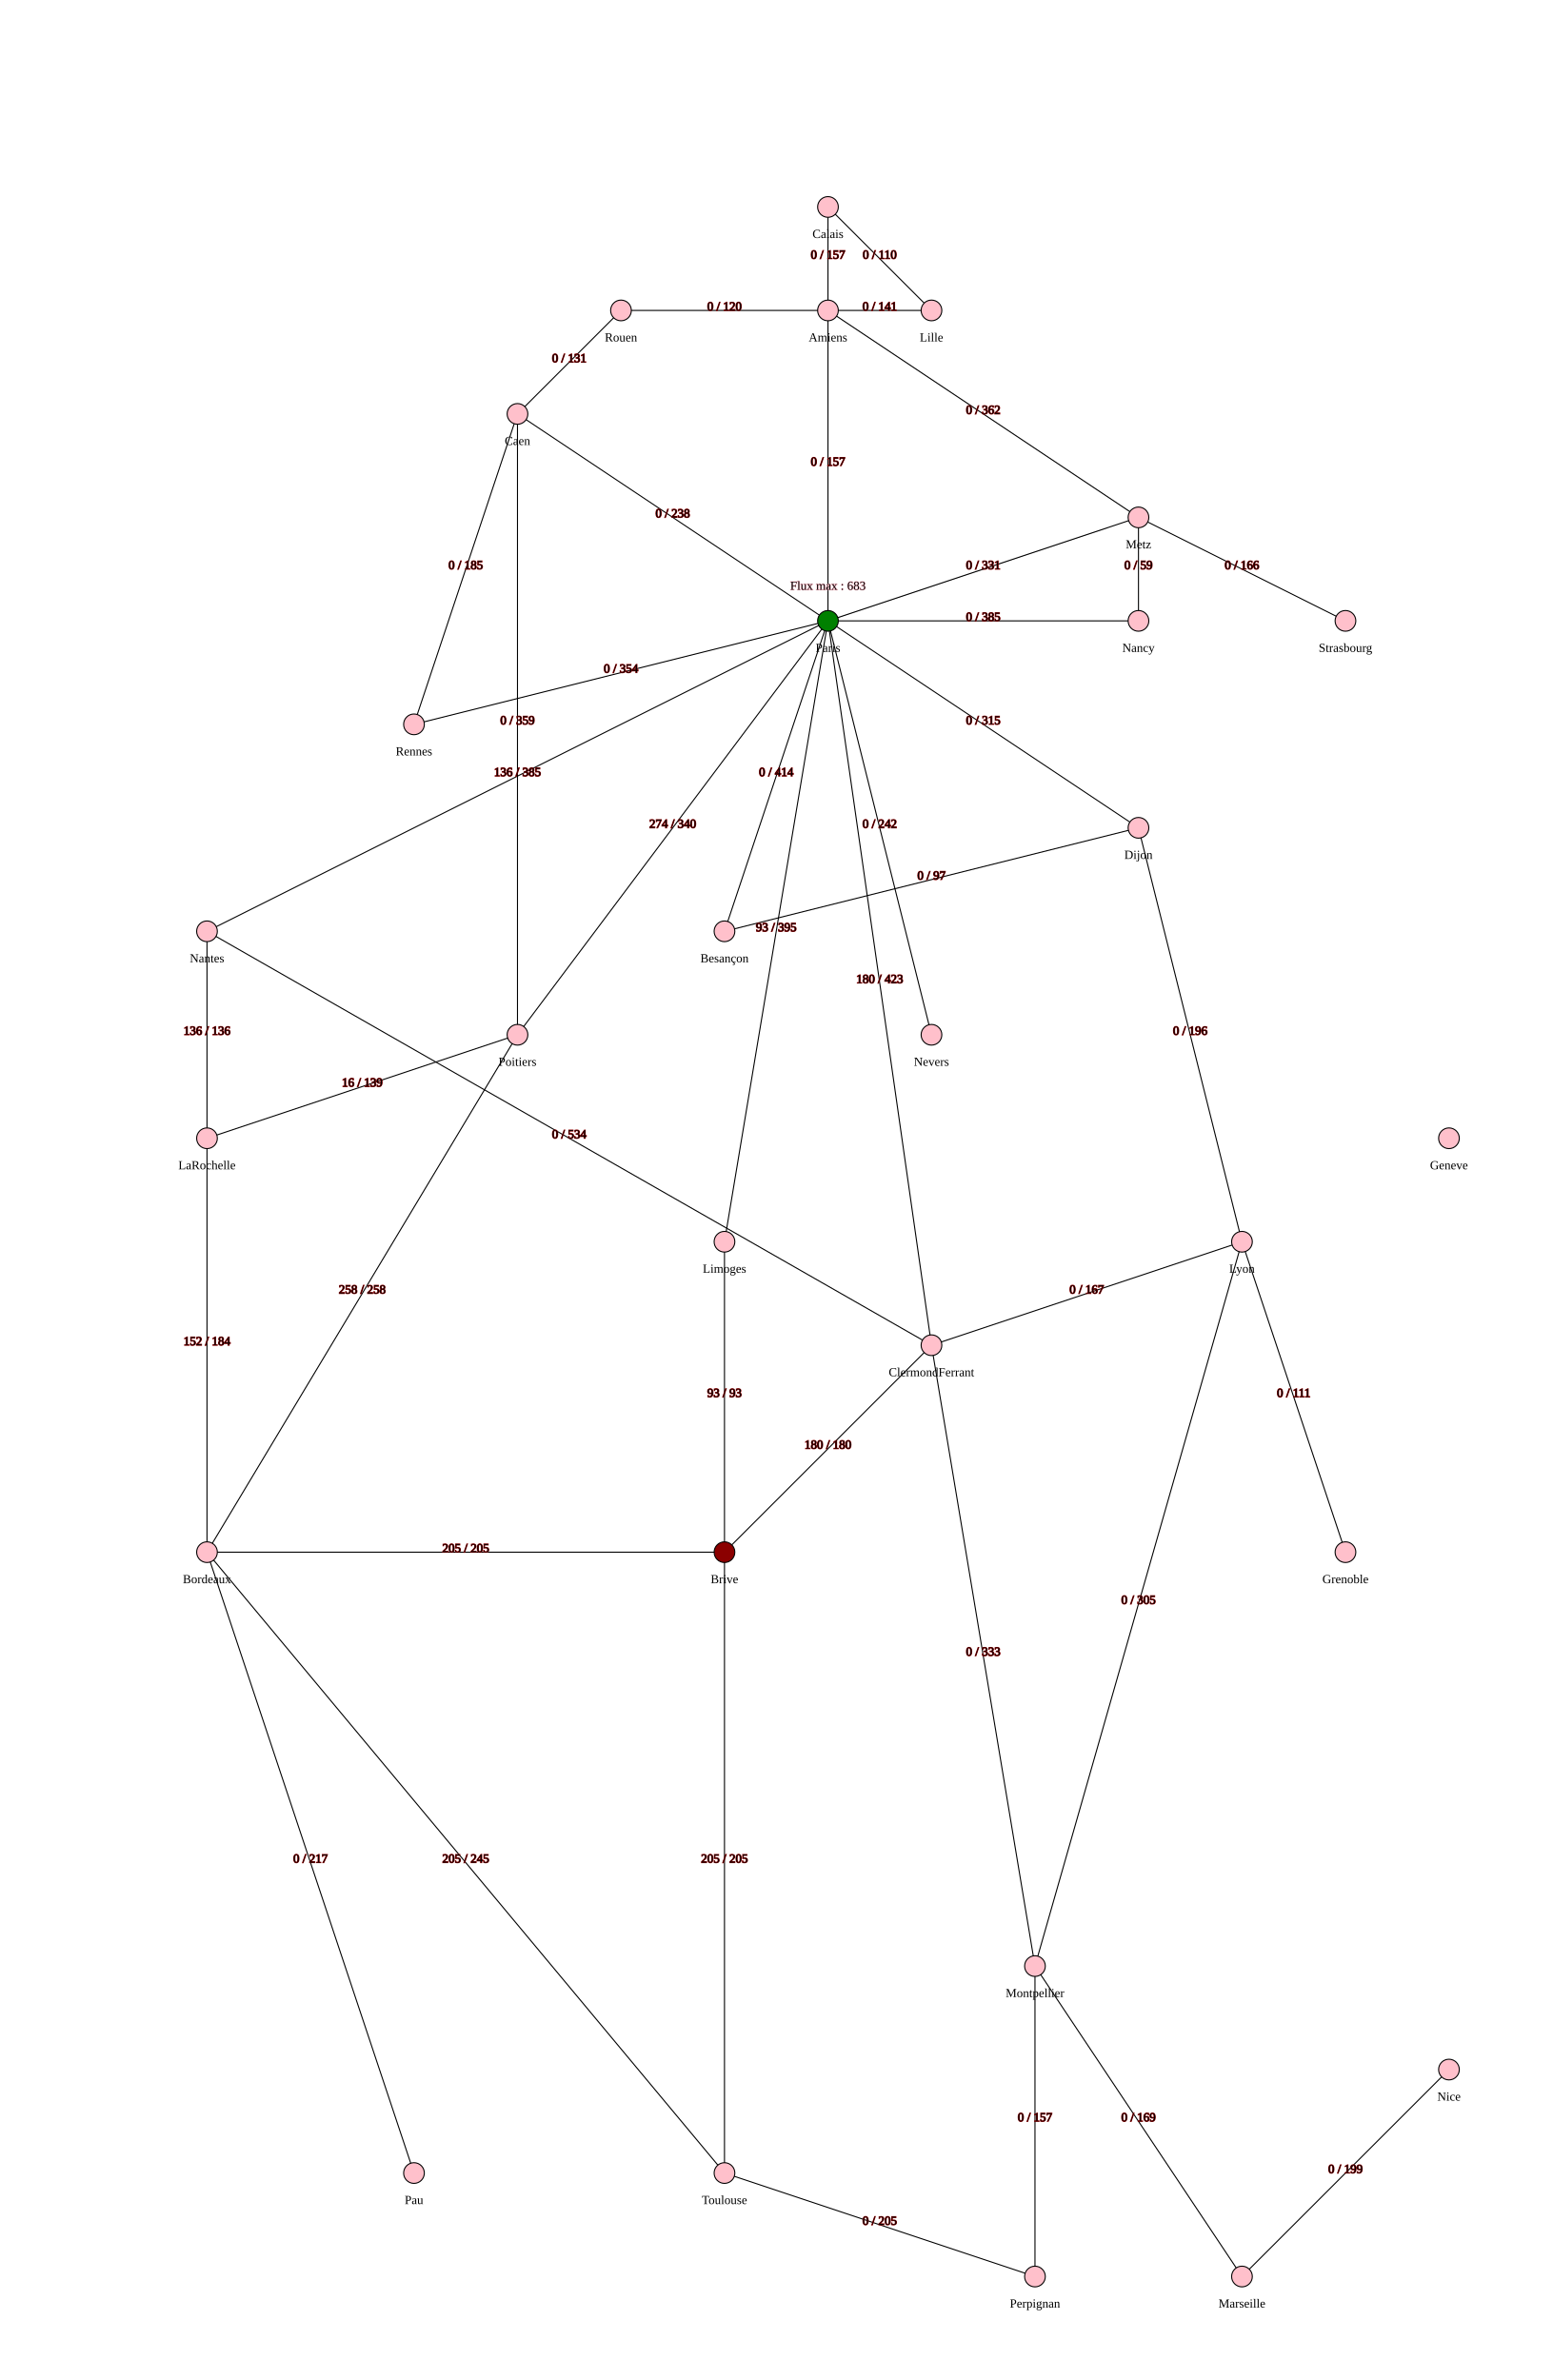
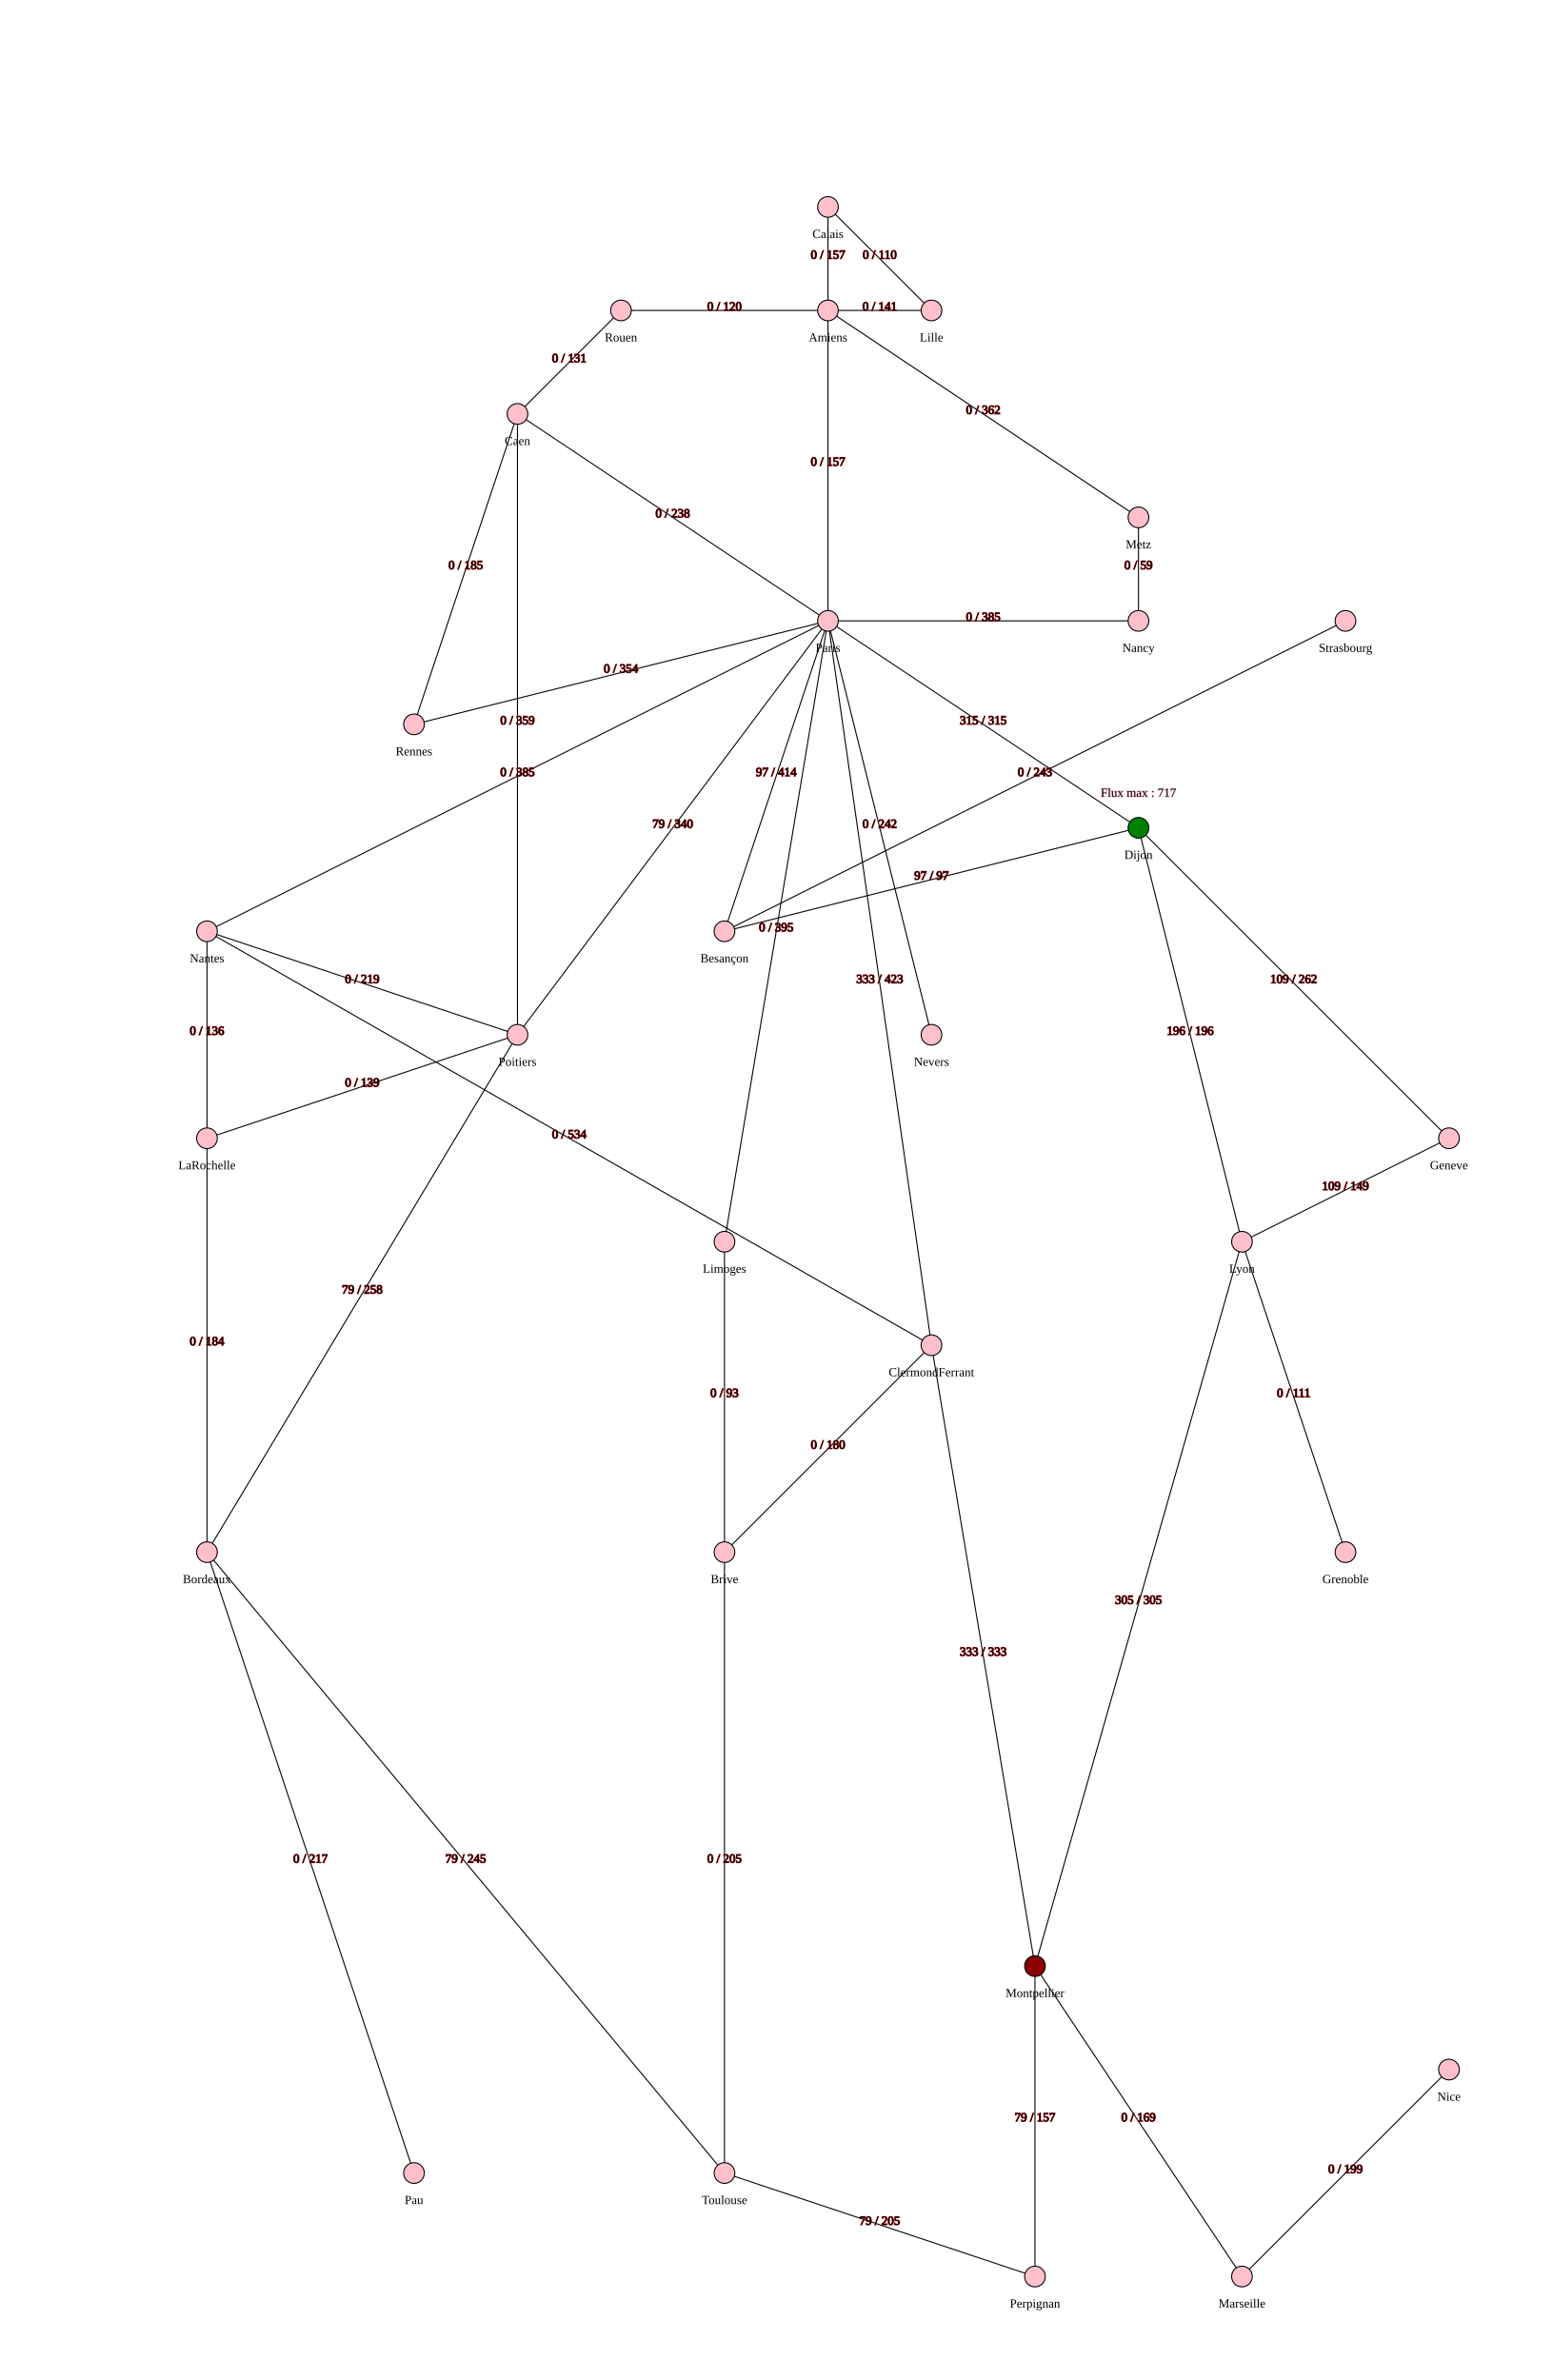
<svg xmlns="http://www.w3.org/2000/svg" version="1.1" width="1500" height="2300">
  <line x1="800" y1="300" x2="900" y2="300" stroke="black" />
  <text x="850" y="300" stroke="DarkRed" stroke-width="1" fill="DarkRed" style="text-anchor: middle">0 / 141</text>
  <text x="850" y="300" stroke="Black" stroke-width="0" fill="Black" style="text-anchor: middle">0 / 141</text>
  <line x1="800" y1="300" x2="800" y2="600" stroke="black" />
  <text x="800" y="450" stroke="DarkRed" stroke-width="1" fill="DarkRed" style="text-anchor: middle">0 / 157</text>
  <text x="800" y="450" stroke="Black" stroke-width="0" fill="Black" style="text-anchor: middle">0 / 157</text>
  <line x1="800" y1="300" x2="600" y2="300" stroke="black" />
  <text x="700" y="300" stroke="DarkRed" stroke-width="1" fill="DarkRed" style="text-anchor: middle">0 / 120</text>
  <text x="700" y="300" stroke="Black" stroke-width="0" fill="Black" style="text-anchor: middle">0 / 120</text>
  <line x1="800" y1="300" x2="1100" y2="500" stroke="black" />
  <text x="950" y="400" stroke="DarkRed" stroke-width="1" fill="DarkRed" style="text-anchor: middle">0 / 362</text>
  <text x="950" y="400" stroke="Black" stroke-width="0" fill="Black" style="text-anchor: middle">0 / 362</text>
  <line x1="800" y1="200" x2="900" y2="300" stroke="black" />
  <text x="850" y="250" stroke="DarkRed" stroke-width="1" fill="DarkRed" style="text-anchor: middle">0 / 110</text>
  <text x="850" y="250" stroke="Black" stroke-width="0" fill="Black" style="text-anchor: middle">0 / 110</text>
  <line x1="800" y1="200" x2="800" y2="300" stroke="black" />
  <text x="800" y="250" stroke="DarkRed" stroke-width="1" fill="DarkRed" style="text-anchor: middle">0 / 157</text>
  <text x="800" y="250" stroke="Black" stroke-width="0" fill="Black" style="text-anchor: middle">0 / 157</text>
  <line x1="500" y1="400" x2="600" y2="300" stroke="black" />
  <text x="550" y="350" stroke="DarkRed" stroke-width="1" fill="DarkRed" style="text-anchor: middle">0 / 131</text>
  <text x="550" y="350" stroke="Black" stroke-width="0" fill="Black" style="text-anchor: middle">0 / 131</text>
  <line x1="500" y1="400" x2="800" y2="600" stroke="black" />
  <text x="650" y="500" stroke="DarkRed" stroke-width="1" fill="DarkRed" style="text-anchor: middle">0 / 238</text>
  <text x="650" y="500" stroke="Black" stroke-width="0" fill="Black" style="text-anchor: middle">0 / 238</text>
  <line x1="500" y1="400" x2="400" y2="700" stroke="black" />
  <text x="450" y="550" stroke="DarkRed" stroke-width="1" fill="DarkRed" style="text-anchor: middle">0 / 185</text>
  <text x="450" y="550" stroke="Black" stroke-width="0" fill="Black" style="text-anchor: middle">0 / 185</text>
  <line x1="500" y1="400" x2="500" y2="1000" stroke="black" />
  <text x="500" y="700" stroke="DarkRed" stroke-width="1" fill="DarkRed" style="text-anchor: middle">0 / 359</text>
  <text x="500" y="700" stroke="Black" stroke-width="0" fill="Black" style="text-anchor: middle">0 / 359</text>
-   <line x1="800" y1="600" x2="1100" y2="500" stroke="black" />
-   <text x="950" y="550" stroke="DarkRed" stroke-width="1" fill="DarkRed" style="text-anchor: middle">0 / 331</text>
-   <text x="950" y="550" stroke="Black" stroke-width="0" fill="Black" style="text-anchor: middle">0 / 331</text>
  <line x1="800" y1="600" x2="1100" y2="600" stroke="black" />
  <text x="950" y="600" stroke="DarkRed" stroke-width="1" fill="DarkRed" style="text-anchor: middle">0 / 385</text>
  <text x="950" y="600" stroke="Black" stroke-width="0" fill="Black" style="text-anchor: middle">0 / 385</text>
  <line x1="800" y1="600" x2="400" y2="700" stroke="black" />
  <text x="600" y="650" stroke="DarkRed" stroke-width="1" fill="DarkRed" style="text-anchor: middle">0 / 354</text>
  <text x="600" y="650" stroke="Black" stroke-width="0" fill="Black" style="text-anchor: middle">0 / 354</text>
  <line x1="800" y1="600" x2="500" y2="1000" stroke="black" />
-   <text x="650" y="800" stroke="DarkRed" stroke-width="1" fill="DarkRed" style="text-anchor: middle">274 / 340</text>
-   <text x="650" y="800" stroke="Black" stroke-width="0" fill="Black" style="text-anchor: middle">274 / 340</text>
+   <text x="650" y="800" stroke="DarkRed" stroke-width="1" fill="DarkRed" style="text-anchor: middle">79 / 340</text>
+   <text x="650" y="800" stroke="Black" stroke-width="0" fill="Black" style="text-anchor: middle">79 / 340</text>
  <line x1="800" y1="600" x2="200" y2="900" stroke="black" />
-   <text x="500" y="750" stroke="DarkRed" stroke-width="1" fill="DarkRed" style="text-anchor: middle">136 / 385</text>
-   <text x="500" y="750" stroke="Black" stroke-width="0" fill="Black" style="text-anchor: middle">136 / 385</text>
+   <text x="500" y="750" stroke="DarkRed" stroke-width="1" fill="DarkRed" style="text-anchor: middle">0 / 385</text>
+   <text x="500" y="750" stroke="Black" stroke-width="0" fill="Black" style="text-anchor: middle">0 / 385</text>
  <line x1="800" y1="600" x2="900" y2="1300" stroke="black" />
-   <text x="850" y="950" stroke="DarkRed" stroke-width="1" fill="DarkRed" style="text-anchor: middle">180 / 423</text>
-   <text x="850" y="950" stroke="Black" stroke-width="0" fill="Black" style="text-anchor: middle">180 / 423</text>
+   <text x="850" y="950" stroke="DarkRed" stroke-width="1" fill="DarkRed" style="text-anchor: middle">333 / 423</text>
+   <text x="850" y="950" stroke="Black" stroke-width="0" fill="Black" style="text-anchor: middle">333 / 423</text>
  <line x1="800" y1="600" x2="700" y2="900" stroke="black" />
-   <text x="750" y="750" stroke="DarkRed" stroke-width="1" fill="DarkRed" style="text-anchor: middle">0 / 414</text>
-   <text x="750" y="750" stroke="Black" stroke-width="0" fill="Black" style="text-anchor: middle">0 / 414</text>
+   <text x="750" y="750" stroke="DarkRed" stroke-width="1" fill="DarkRed" style="text-anchor: middle">97 / 414</text>
+   <text x="750" y="750" stroke="Black" stroke-width="0" fill="Black" style="text-anchor: middle">97 / 414</text>
  <line x1="800" y1="600" x2="900" y2="1000" stroke="black" />
  <text x="850" y="800" stroke="DarkRed" stroke-width="1" fill="DarkRed" style="text-anchor: middle">0 / 242</text>
  <text x="850" y="800" stroke="Black" stroke-width="0" fill="Black" style="text-anchor: middle">0 / 242</text>
  <line x1="800" y1="600" x2="1100" y2="800" stroke="black" />
-   <text x="950" y="700" stroke="DarkRed" stroke-width="1" fill="DarkRed" style="text-anchor: middle">0 / 315</text>
-   <text x="950" y="700" stroke="Black" stroke-width="0" fill="Black" style="text-anchor: middle">0 / 315</text>
+   <text x="950" y="700" stroke="DarkRed" stroke-width="1" fill="DarkRed" style="text-anchor: middle">315 / 315</text>
+   <text x="950" y="700" stroke="Black" stroke-width="0" fill="Black" style="text-anchor: middle">315 / 315</text>
  <line x1="1100" y1="500" x2="1100" y2="600" stroke="black" />
  <text x="1100" y="550" stroke="DarkRed" stroke-width="1" fill="DarkRed" style="text-anchor: middle">0 / 59</text>
  <text x="1100" y="550" stroke="Black" stroke-width="0" fill="Black" style="text-anchor: middle">0 / 59</text>
-   <line x1="1100" y1="500" x2="1300" y2="600" stroke="black" />
-   <text x="1200" y="550" stroke="DarkRed" stroke-width="1" fill="DarkRed" style="text-anchor: middle">0 / 166</text>
-   <text x="1200" y="550" stroke="Black" stroke-width="0" fill="Black" style="text-anchor: middle">0 / 166</text>
+   <line x1="1300" y1="600" x2="700" y2="900" stroke="black" />
+   <text x="1000" y="750" stroke="DarkRed" stroke-width="1" fill="DarkRed" style="text-anchor: middle">0 / 243</text>
+   <text x="1000" y="750" stroke="Black" stroke-width="0" fill="Black" style="text-anchor: middle">0 / 243</text>
  <line x1="1100" y1="800" x2="700" y2="900" stroke="black" />
-   <text x="900" y="850" stroke="DarkRed" stroke-width="1" fill="DarkRed" style="text-anchor: middle">0 / 97</text>
-   <text x="900" y="850" stroke="Black" stroke-width="0" fill="Black" style="text-anchor: middle">0 / 97</text>
+   <text x="900" y="850" stroke="DarkRed" stroke-width="1" fill="DarkRed" style="text-anchor: middle">97 / 97</text>
+   <text x="900" y="850" stroke="Black" stroke-width="0" fill="Black" style="text-anchor: middle">97 / 97</text>
+   <line x1="1100" y1="800" x2="1400" y2="1100" stroke="black" />
+   <text x="1250" y="950" stroke="DarkRed" stroke-width="1" fill="DarkRed" style="text-anchor: middle">109 / 262</text>
+   <text x="1250" y="950" stroke="Black" stroke-width="0" fill="Black" style="text-anchor: middle">109 / 262</text>
  <line x1="1100" y1="800" x2="1200" y2="1200" stroke="black" />
-   <text x="1150" y="1000" stroke="DarkRed" stroke-width="1" fill="DarkRed" style="text-anchor: middle">0 / 196</text>
-   <text x="1150" y="1000" stroke="Black" stroke-width="0" fill="Black" style="text-anchor: middle">0 / 196</text>
+   <text x="1150" y="1000" stroke="DarkRed" stroke-width="1" fill="DarkRed" style="text-anchor: middle">196 / 196</text>
+   <text x="1150" y="1000" stroke="Black" stroke-width="0" fill="Black" style="text-anchor: middle">196 / 196</text>
+   <line x1="200" y1="900" x2="500" y2="1000" stroke="black" />
+   <text x="350" y="950" stroke="DarkRed" stroke-width="1" fill="DarkRed" style="text-anchor: middle">0 / 219</text>
+   <text x="350" y="950" stroke="Black" stroke-width="0" fill="Black" style="text-anchor: middle">0 / 219</text>
  <line x1="200" y1="900" x2="200" y2="1100" stroke="black" />
-   <text x="200" y="1000" stroke="DarkRed" stroke-width="1" fill="DarkRed" style="text-anchor: middle">136 / 136</text>
-   <text x="200" y="1000" stroke="Black" stroke-width="0" fill="Black" style="text-anchor: middle">136 / 136</text>
+   <text x="200" y="1000" stroke="DarkRed" stroke-width="1" fill="DarkRed" style="text-anchor: middle">0 / 136</text>
+   <text x="200" y="1000" stroke="Black" stroke-width="0" fill="Black" style="text-anchor: middle">0 / 136</text>
  <line x1="200" y1="900" x2="900" y2="1300" stroke="black" />
  <text x="550" y="1100" stroke="DarkRed" stroke-width="1" fill="DarkRed" style="text-anchor: middle">0 / 534</text>
  <text x="550" y="1100" stroke="Black" stroke-width="0" fill="Black" style="text-anchor: middle">0 / 534</text>
  <line x1="200" y1="1100" x2="500" y2="1000" stroke="black" />
-   <text x="350" y="1050" stroke="DarkRed" stroke-width="1" fill="DarkRed" style="text-anchor: middle">16 / 139</text>
-   <text x="350" y="1050" stroke="Black" stroke-width="0" fill="Black" style="text-anchor: middle">16 / 139</text>
+   <text x="350" y="1050" stroke="DarkRed" stroke-width="1" fill="DarkRed" style="text-anchor: middle">0 / 139</text>
+   <text x="350" y="1050" stroke="Black" stroke-width="0" fill="Black" style="text-anchor: middle">0 / 139</text>
  <line x1="200" y1="1100" x2="200" y2="1500" stroke="black" />
-   <text x="200" y="1300" stroke="DarkRed" stroke-width="1" fill="DarkRed" style="text-anchor: middle">152 / 184</text>
-   <text x="200" y="1300" stroke="Black" stroke-width="0" fill="Black" style="text-anchor: middle">152 / 184</text>
+   <text x="200" y="1300" stroke="DarkRed" stroke-width="1" fill="DarkRed" style="text-anchor: middle">0 / 184</text>
+   <text x="200" y="1300" stroke="Black" stroke-width="0" fill="Black" style="text-anchor: middle">0 / 184</text>
+   <line x1="1400" y1="1100" x2="1200" y2="1200" stroke="black" />
+   <text x="1300" y="1150" stroke="DarkRed" stroke-width="1" fill="DarkRed" style="text-anchor: middle">109 / 149</text>
+   <text x="1300" y="1150" stroke="Black" stroke-width="0" fill="Black" style="text-anchor: middle">109 / 149</text>
  <line x1="700" y1="1200" x2="800" y2="600" stroke="black" />
-   <text x="750" y="900" stroke="DarkRed" stroke-width="1" fill="DarkRed" style="text-anchor: middle">93 / 395</text>
-   <text x="750" y="900" stroke="Black" stroke-width="0" fill="Black" style="text-anchor: middle">93 / 395</text>
+   <text x="750" y="900" stroke="DarkRed" stroke-width="1" fill="DarkRed" style="text-anchor: middle">0 / 395</text>
+   <text x="750" y="900" stroke="Black" stroke-width="0" fill="Black" style="text-anchor: middle">0 / 395</text>
  <line x1="700" y1="1200" x2="700" y2="1500" stroke="black" />
-   <text x="700" y="1350" stroke="DarkRed" stroke-width="1" fill="DarkRed" style="text-anchor: middle">93 / 93</text>
-   <text x="700" y="1350" stroke="Black" stroke-width="0" fill="Black" style="text-anchor: middle">93 / 93</text>
+   <text x="700" y="1350" stroke="DarkRed" stroke-width="1" fill="DarkRed" style="text-anchor: middle">0 / 93</text>
+   <text x="700" y="1350" stroke="Black" stroke-width="0" fill="Black" style="text-anchor: middle">0 / 93</text>
  <line x1="900" y1="1300" x2="700" y2="1500" stroke="black" />
-   <text x="800" y="1400" stroke="DarkRed" stroke-width="1" fill="DarkRed" style="text-anchor: middle">180 / 180</text>
-   <text x="800" y="1400" stroke="Black" stroke-width="0" fill="Black" style="text-anchor: middle">180 / 180</text>
+   <text x="800" y="1400" stroke="DarkRed" stroke-width="1" fill="DarkRed" style="text-anchor: middle">0 / 180</text>
+   <text x="800" y="1400" stroke="Black" stroke-width="0" fill="Black" style="text-anchor: middle">0 / 180</text>
  <line x1="1200" y1="1200" x2="1300" y2="1500" stroke="black" />
  <text x="1250" y="1350" stroke="DarkRed" stroke-width="1" fill="DarkRed" style="text-anchor: middle">0 / 111</text>
  <text x="1250" y="1350" stroke="Black" stroke-width="0" fill="Black" style="text-anchor: middle">0 / 111</text>
  <line x1="200" y1="1500" x2="500" y2="1000" stroke="black" />
-   <text x="350" y="1250" stroke="DarkRed" stroke-width="1" fill="DarkRed" style="text-anchor: middle">258 / 258</text>
-   <text x="350" y="1250" stroke="Black" stroke-width="0" fill="Black" style="text-anchor: middle">258 / 258</text>
-   <line x1="200" y1="1500" x2="700" y2="1500" stroke="black" />
-   <text x="450" y="1500" stroke="DarkRed" stroke-width="1" fill="DarkRed" style="text-anchor: middle">205 / 205</text>
-   <text x="450" y="1500" stroke="Black" stroke-width="0" fill="Black" style="text-anchor: middle">205 / 205</text>
+   <text x="350" y="1250" stroke="DarkRed" stroke-width="1" fill="DarkRed" style="text-anchor: middle">79 / 258</text>
+   <text x="350" y="1250" stroke="Black" stroke-width="0" fill="Black" style="text-anchor: middle">79 / 258</text>
  <line x1="200" y1="1500" x2="400" y2="2100" stroke="black" />
  <text x="300" y="1800" stroke="DarkRed" stroke-width="1" fill="DarkRed" style="text-anchor: middle">0 / 217</text>
  <text x="300" y="1800" stroke="Black" stroke-width="0" fill="Black" style="text-anchor: middle">0 / 217</text>
  <line x1="200" y1="1500" x2="700" y2="2100" stroke="black" />
-   <text x="450" y="1800" stroke="DarkRed" stroke-width="1" fill="DarkRed" style="text-anchor: middle">205 / 245</text>
-   <text x="450" y="1800" stroke="Black" stroke-width="0" fill="Black" style="text-anchor: middle">205 / 245</text>
+   <text x="450" y="1800" stroke="DarkRed" stroke-width="1" fill="DarkRed" style="text-anchor: middle">79 / 245</text>
+   <text x="450" y="1800" stroke="Black" stroke-width="0" fill="Black" style="text-anchor: middle">79 / 245</text>
  <line x1="700" y1="1500" x2="700" y2="2100" stroke="black" />
-   <text x="700" y="1800" stroke="DarkRed" stroke-width="1" fill="DarkRed" style="text-anchor: middle">205 / 205</text>
-   <text x="700" y="1800" stroke="Black" stroke-width="0" fill="Black" style="text-anchor: middle">205 / 205</text>
+   <text x="700" y="1800" stroke="DarkRed" stroke-width="1" fill="DarkRed" style="text-anchor: middle">0 / 205</text>
+   <text x="700" y="1800" stroke="Black" stroke-width="0" fill="Black" style="text-anchor: middle">0 / 205</text>
  <line x1="700" y1="2100" x2="1000" y2="2200" stroke="black" />
-   <text x="850" y="2150" stroke="DarkRed" stroke-width="1" fill="DarkRed" style="text-anchor: middle">0 / 205</text>
-   <text x="850" y="2150" stroke="Black" stroke-width="0" fill="Black" style="text-anchor: middle">0 / 205</text>
+   <text x="850" y="2150" stroke="DarkRed" stroke-width="1" fill="DarkRed" style="text-anchor: middle">79 / 205</text>
+   <text x="850" y="2150" stroke="Black" stroke-width="0" fill="Black" style="text-anchor: middle">79 / 205</text>
  <line x1="1000" y1="1900" x2="1000" y2="2200" stroke="black" />
-   <text x="1000" y="2050" stroke="DarkRed" stroke-width="1" fill="DarkRed" style="text-anchor: middle">0 / 157</text>
-   <text x="1000" y="2050" stroke="Black" stroke-width="0" fill="Black" style="text-anchor: middle">0 / 157</text>
+   <text x="1000" y="2050" stroke="DarkRed" stroke-width="1" fill="DarkRed" style="text-anchor: middle">79 / 157</text>
+   <text x="1000" y="2050" stroke="Black" stroke-width="0" fill="Black" style="text-anchor: middle">79 / 157</text>
  <line x1="1000" y1="1900" x2="1200" y2="2200" stroke="black" />
  <text x="1100" y="2050" stroke="DarkRed" stroke-width="1" fill="DarkRed" style="text-anchor: middle">0 / 169</text>
  <text x="1100" y="2050" stroke="Black" stroke-width="0" fill="Black" style="text-anchor: middle">0 / 169</text>
  <line x1="1200" y1="2200" x2="1400" y2="2000" stroke="black" />
  <text x="1300" y="2100" stroke="DarkRed" stroke-width="1" fill="DarkRed" style="text-anchor: middle">0 / 199</text>
  <text x="1300" y="2100" stroke="Black" stroke-width="0" fill="Black" style="text-anchor: middle">0 / 199</text>
-   <line x1="900" y1="1300" x2="1200" y2="1200" stroke="black" />
-   <text x="1050" y="1250" stroke="DarkRed" stroke-width="1" fill="DarkRed" style="text-anchor: middle">0 / 167</text>
-   <text x="1050" y="1250" stroke="Black" stroke-width="0" fill="Black" style="text-anchor: middle">0 / 167</text>
  <line x1="1200" y1="1200" x2="1000" y2="1900" stroke="black" />
-   <text x="1100" y="1550" stroke="DarkRed" stroke-width="1" fill="DarkRed" style="text-anchor: middle">0 / 305</text>
-   <text x="1100" y="1550" stroke="Black" stroke-width="0" fill="Black" style="text-anchor: middle">0 / 305</text>
+   <text x="1100" y="1550" stroke="DarkRed" stroke-width="1" fill="DarkRed" style="text-anchor: middle">305 / 305</text>
+   <text x="1100" y="1550" stroke="Black" stroke-width="0" fill="Black" style="text-anchor: middle">305 / 305</text>
  <line x1="1000" y1="1900" x2="900" y2="1300" stroke="black" />
-   <text x="950" y="1600" stroke="DarkRed" stroke-width="1" fill="DarkRed" style="text-anchor: middle">0 / 333</text>
-   <text x="950" y="1600" stroke="Black" stroke-width="0" fill="Black" style="text-anchor: middle">0 / 333</text>
+   <text x="950" y="1600" stroke="DarkRed" stroke-width="1" fill="DarkRed" style="text-anchor: middle">333 / 333</text>
+   <text x="950" y="1600" stroke="Black" stroke-width="0" fill="Black" style="text-anchor: middle">333 / 333</text>
  <circle cx="800" cy="300" r="10" fill="pink" />
  <circle cx="800" cy="300" r="10" fill="none" stroke="Black" stroke-width="1" />
  <text x="800" y="330" stroke="Black" stroke-width="0" fill="Black" style="text-anchor: middle">Amiens</text>
  <circle cx="800" cy="200" r="10" fill="pink" />
  <circle cx="800" cy="200" r="10" fill="none" stroke="Black" stroke-width="1" />
  <text x="800" y="230" stroke="Black" stroke-width="0" fill="Black" style="text-anchor: middle">Calais</text>
  <circle cx="900" cy="300" r="10" fill="pink" />
  <circle cx="900" cy="300" r="10" fill="none" stroke="Black" stroke-width="1" />
  <text x="900" y="330" stroke="Black" stroke-width="0" fill="Black" style="text-anchor: middle">Lille</text>
  <circle cx="500" cy="400" r="10" fill="pink" />
  <circle cx="500" cy="400" r="10" fill="none" stroke="Black" stroke-width="1" />
  <text x="500" y="430" stroke="Black" stroke-width="0" fill="Black" style="text-anchor: middle">Caen</text>
  <circle cx="600" cy="300" r="10" fill="pink" />
  <circle cx="600" cy="300" r="10" fill="none" stroke="Black" stroke-width="1" />
  <text x="600" y="330" stroke="Black" stroke-width="0" fill="Black" style="text-anchor: middle">Rouen</text>
-   <text x="800" y="570" stroke="Pink" stroke-width="1" fill="Pink" style="text-anchor: middle">Flux max : 683</text>
-   <text x="800" y="570" stroke="Black" stroke-width="0" fill="Black" style="text-anchor: middle">Flux max : 683</text>
-   <circle cx="800" cy="600" r="10" fill="Green" />
+   <circle cx="800" cy="600" r="10" fill="pink" />
  <circle cx="800" cy="600" r="10" fill="none" stroke="Black" stroke-width="1" />
  <text x="800" y="630" stroke="Black" stroke-width="0" fill="Black" style="text-anchor: middle">Paris</text>
  <circle cx="1100" cy="500" r="10" fill="pink" />
  <circle cx="1100" cy="500" r="10" fill="none" stroke="Black" stroke-width="1" />
  <text x="1100" y="530" stroke="Black" stroke-width="0" fill="Black" style="text-anchor: middle">Metz</text>
  <circle cx="1100" cy="600" r="10" fill="pink" />
  <circle cx="1100" cy="600" r="10" fill="none" stroke="Black" stroke-width="1" />
  <text x="1100" y="630" stroke="Black" stroke-width="0" fill="Black" style="text-anchor: middle">Nancy</text>
  <circle cx="1300" cy="600" r="10" fill="pink" />
  <circle cx="1300" cy="600" r="10" fill="none" stroke="Black" stroke-width="1" />
  <text x="1300" y="630" stroke="Black" stroke-width="0" fill="Black" style="text-anchor: middle">Strasbourg</text>
  <circle cx="400" cy="700" r="10" fill="pink" />
  <circle cx="400" cy="700" r="10" fill="none" stroke="Black" stroke-width="1" />
  <text x="400" y="730" stroke="Black" stroke-width="0" fill="Black" style="text-anchor: middle">Rennes</text>
-   <circle cx="1100" cy="800" r="10" fill="pink" />
+   <text x="1100" y="770" stroke="Pink" stroke-width="1" fill="Pink" style="text-anchor: middle">Flux max : 717</text>
+   <text x="1100" y="770" stroke="Black" stroke-width="0" fill="Black" style="text-anchor: middle">Flux max : 717</text>
+   <circle cx="1100" cy="800" r="10" fill="Green" />
  <circle cx="1100" cy="800" r="10" fill="none" stroke="Black" stroke-width="1" />
  <text x="1100" y="830" stroke="Black" stroke-width="0" fill="Black" style="text-anchor: middle">Dijon</text>
  <circle cx="200" cy="900" r="10" fill="pink" />
  <circle cx="200" cy="900" r="10" fill="none" stroke="Black" stroke-width="1" />
  <text x="200" y="930" stroke="Black" stroke-width="0" fill="Black" style="text-anchor: middle">Nantes</text>
  <circle cx="700" cy="900" r="10" fill="pink" />
  <circle cx="700" cy="900" r="10" fill="none" stroke="Black" stroke-width="1" />
  <text x="700" y="930" stroke="Black" stroke-width="0" fill="Black" style="text-anchor: middle">Besançon</text>
  <circle cx="200" cy="1100" r="10" fill="pink" />
  <circle cx="200" cy="1100" r="10" fill="none" stroke="Black" stroke-width="1" />
  <text x="200" y="1130" stroke="Black" stroke-width="0" fill="Black" style="text-anchor: middle">LaRochelle</text>
  <circle cx="500" cy="1000" r="10" fill="pink" />
  <circle cx="500" cy="1000" r="10" fill="none" stroke="Black" stroke-width="1" />
  <text x="500" y="1030" stroke="Black" stroke-width="0" fill="Black" style="text-anchor: middle">Poitiers</text>
  <circle cx="900" cy="1000" r="10" fill="pink" />
  <circle cx="900" cy="1000" r="10" fill="none" stroke="Black" stroke-width="1" />
  <text x="900" y="1030" stroke="Black" stroke-width="0" fill="Black" style="text-anchor: middle">Nevers</text>
  <circle cx="1400" cy="1100" r="10" fill="pink" />
  <circle cx="1400" cy="1100" r="10" fill="none" stroke="Black" stroke-width="1" />
  <text x="1400" y="1130" stroke="Black" stroke-width="0" fill="Black" style="text-anchor: middle">Geneve</text>
  <circle cx="700" cy="1200" r="10" fill="pink" />
  <circle cx="700" cy="1200" r="10" fill="none" stroke="Black" stroke-width="1" />
  <text x="700" y="1230" stroke="Black" stroke-width="0" fill="Black" style="text-anchor: middle">Limoges</text>
  <circle cx="900" cy="1300" r="10" fill="pink" />
  <circle cx="900" cy="1300" r="10" fill="none" stroke="Black" stroke-width="1" />
  <text x="900" y="1330" stroke="Black" stroke-width="0" fill="Black" style="text-anchor: middle">ClermondFerrant</text>
  <circle cx="1200" cy="1200" r="10" fill="pink" />
  <circle cx="1200" cy="1200" r="10" fill="none" stroke="Black" stroke-width="1" />
  <text x="1200" y="1230" stroke="Black" stroke-width="0" fill="Black" style="text-anchor: middle">Lyon</text>
  <circle cx="200" cy="1500" r="10" fill="pink" />
  <circle cx="200" cy="1500" r="10" fill="none" stroke="Black" stroke-width="1" />
  <text x="200" y="1530" stroke="Black" stroke-width="0" fill="Black" style="text-anchor: middle">Bordeaux</text>
-   <circle cx="700" cy="1500" r="10" fill="DarkRed" />
+   <circle cx="700" cy="1500" r="10" fill="pink" />
  <circle cx="700" cy="1500" r="10" fill="none" stroke="Black" stroke-width="1" />
  <text x="700" y="1530" stroke="Black" stroke-width="0" fill="Black" style="text-anchor: middle">Brive</text>
  <circle cx="1300" cy="1500" r="10" fill="pink" />
  <circle cx="1300" cy="1500" r="10" fill="none" stroke="Black" stroke-width="1" />
  <text x="1300" y="1530" stroke="Black" stroke-width="0" fill="Black" style="text-anchor: middle">Grenoble</text>
  <circle cx="400" cy="2100" r="10" fill="pink" />
  <circle cx="400" cy="2100" r="10" fill="none" stroke="Black" stroke-width="1" />
  <text x="400" y="2130" stroke="Black" stroke-width="0" fill="Black" style="text-anchor: middle">Pau</text>
  <circle cx="700" cy="2100" r="10" fill="pink" />
  <circle cx="700" cy="2100" r="10" fill="none" stroke="Black" stroke-width="1" />
  <text x="700" y="2130" stroke="Black" stroke-width="0" fill="Black" style="text-anchor: middle">Toulouse</text>
-   <circle cx="1000" cy="1900" r="10" fill="pink" />
+   <circle cx="1000" cy="1900" r="10" fill="DarkRed" />
  <circle cx="1000" cy="1900" r="10" fill="none" stroke="Black" stroke-width="1" />
  <text x="1000" y="1930" stroke="Black" stroke-width="0" fill="Black" style="text-anchor: middle">Montpellier</text>
  <circle cx="1000" cy="2200" r="10" fill="pink" />
  <circle cx="1000" cy="2200" r="10" fill="none" stroke="Black" stroke-width="1" />
  <text x="1000" y="2230" stroke="Black" stroke-width="0" fill="Black" style="text-anchor: middle">Perpignan</text>
  <circle cx="1200" cy="2200" r="10" fill="pink" />
  <circle cx="1200" cy="2200" r="10" fill="none" stroke="Black" stroke-width="1" />
  <text x="1200" y="2230" stroke="Black" stroke-width="0" fill="Black" style="text-anchor: middle">Marseille</text>
  <circle cx="1400" cy="2000" r="10" fill="pink" />
  <circle cx="1400" cy="2000" r="10" fill="none" stroke="Black" stroke-width="1" />
  <text x="1400" y="2030" stroke="Black" stroke-width="0" fill="Black" style="text-anchor: middle">Nice</text>
</svg>
